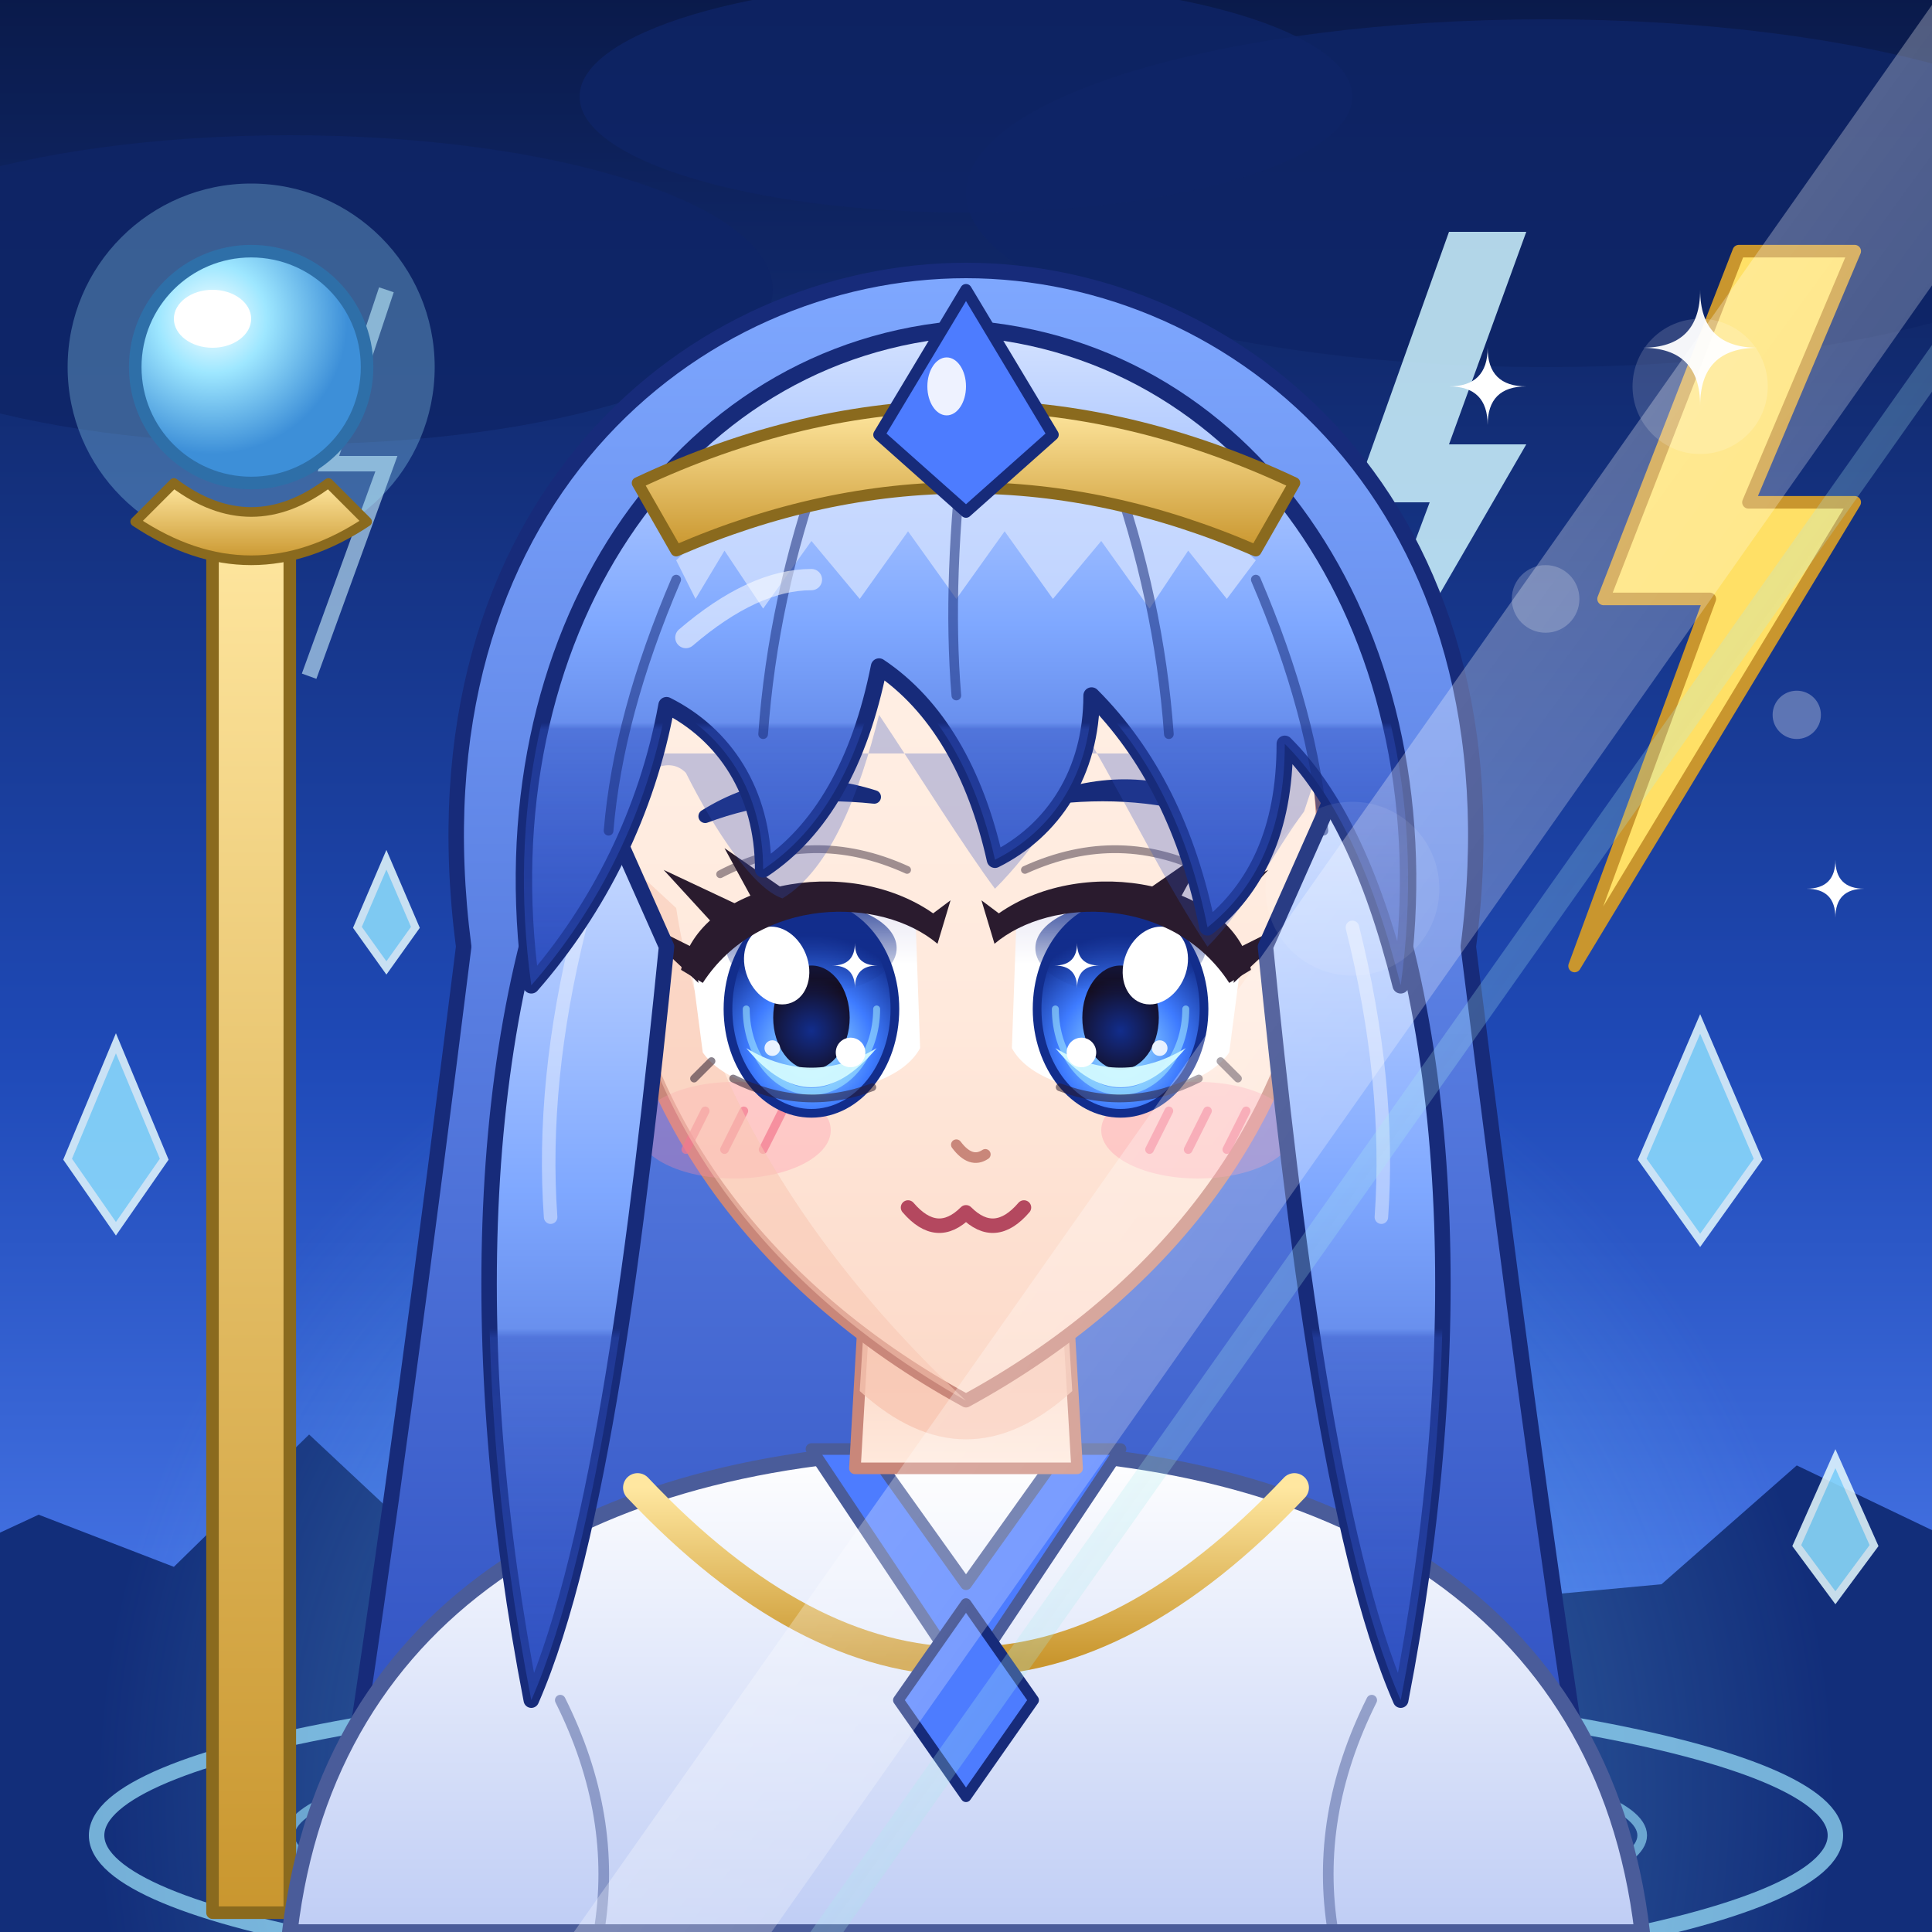
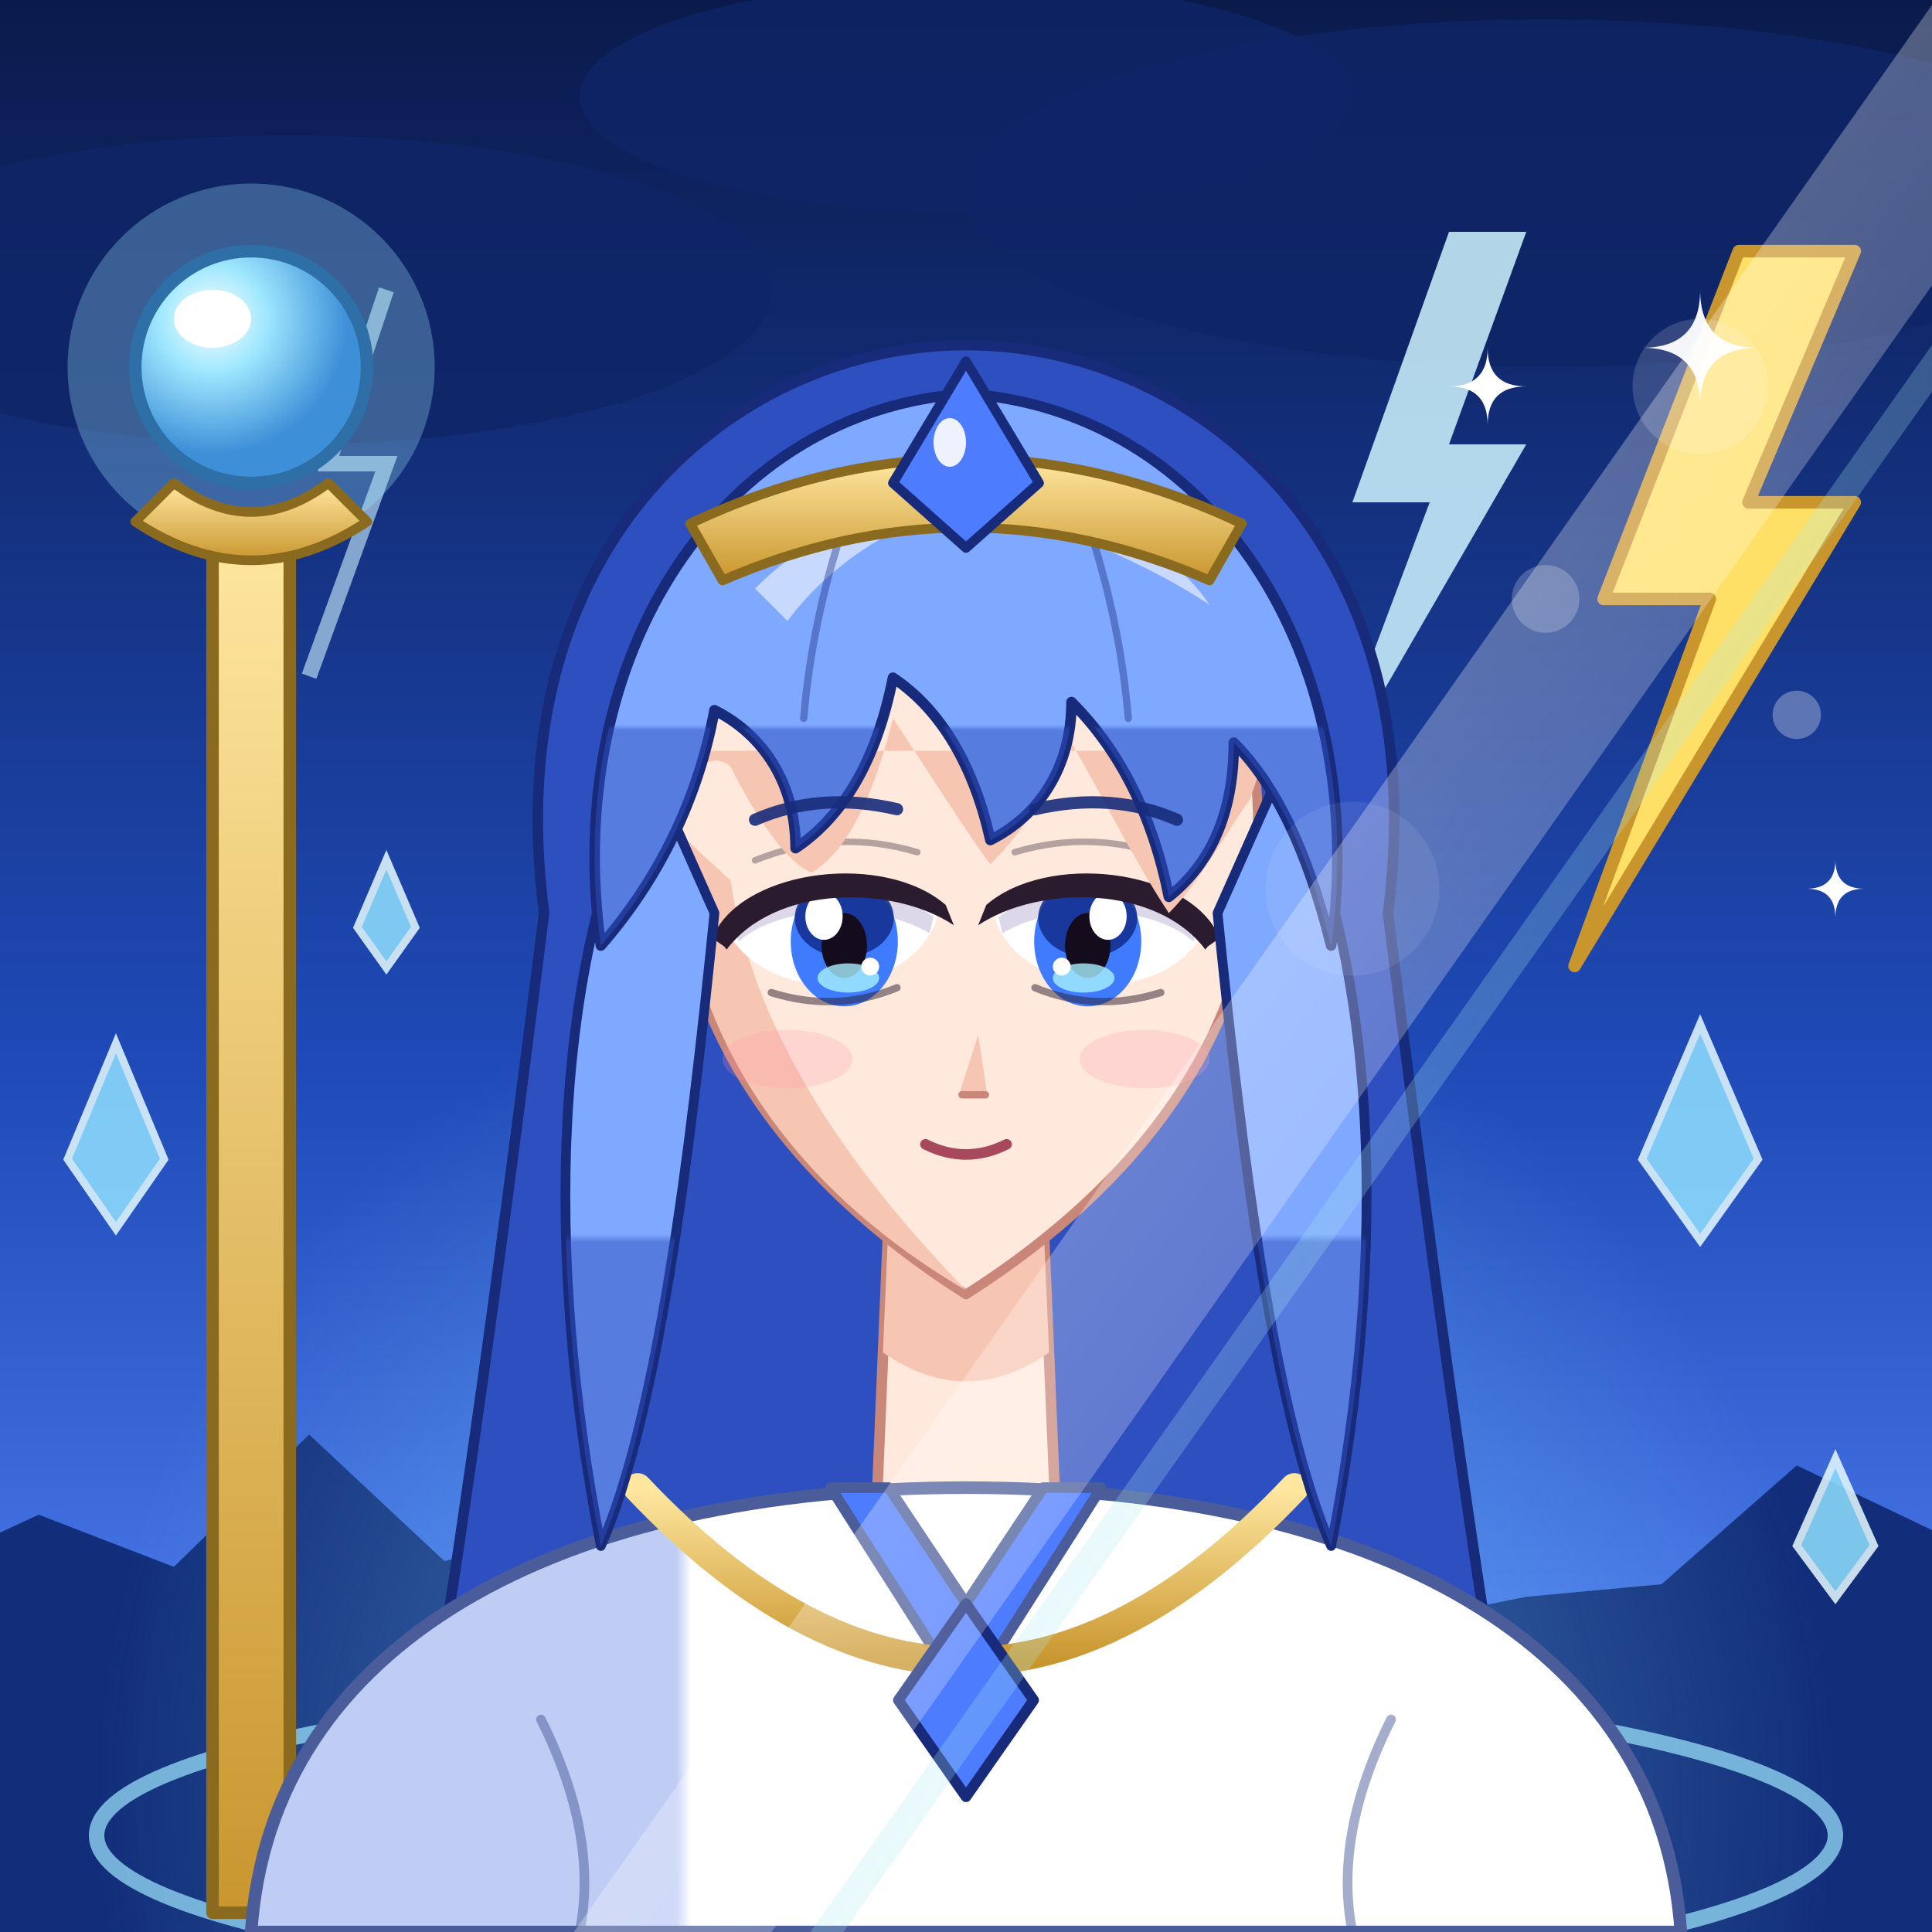
<svg xmlns="http://www.w3.org/2000/svg" viewBox="0 0 200 200" width="200" height="200">
  <defs>
    <linearGradient id="hair" x1="0" y1="0" x2="0" y2="1">
-       <stop offset="0" stop-color="#D4E2FF" />
-       <stop offset="0.45" stop-color="#7FA8FF" />
+       <stop offset="0" stop-color="#7FA8FF" />
+       <stop offset="1" stop-color="#7FA8FF" />
+     </linearGradient>
+     <linearGradient id="hairback" x1="0" y1="0" x2="0" y2="1">
+       <stop offset="0" stop-color="#2E4FC0" />
      <stop offset="1" stop-color="#2E4FC0" />
    </linearGradient>
-     <linearGradient id="hairback" x1="0" y1="0" x2="0" y2="1">
-       <stop offset="0" stop-color="#7FA8FF" />
-       <stop offset="1" stop-color="#2E4FC0" />
+     <linearGradient id="outfit" x1="0" y1="0" x2="1" y2="0">
+       <stop offset="0" stop-color="#BFCDF5" />
+       <stop offset="0.3" stop-color="#BFCDF5" />
+       <stop offset="0.31" stop-color="#FFFFFF" />
+       <stop offset="1" stop-color="#FFFFFF" />
    </linearGradient>
    <linearGradient id="cel" x1="0" y1="0" x2="0" y2="1">
      <stop offset="0" stop-color="#2E4FC0" stop-opacity="0" />
      <stop offset="0.6" stop-color="#2E4FC0" stop-opacity="0" />
-       <stop offset="0.61" stop-color="#2E4FC0" stop-opacity="0.4" />
-       <stop offset="1" stop-color="#2E4FC0" stop-opacity="0.55" />
+       <stop offset="0.61" stop-color="#2E4FC0" stop-opacity="0.5" />
+       <stop offset="1" stop-color="#2E4FC0" stop-opacity="0.5" />
    </linearGradient>
-     <linearGradient id="outfit" x1="0" y1="0" x2="0" y2="1">
-       <stop offset="0" stop-color="#FFFFFF" />
-       <stop offset="1" stop-color="#BFCDF5" />
-     </linearGradient>
-     <linearGradient id="skin" x1="0" y1="0" x2="0" y2="1">
-       <stop offset="0" stop-color="#FFF3EA" />
-       <stop offset="0.6" stop-color="#FFE9DC" />
-       <stop offset="1" stop-color="#FCD9C8" />
-     </linearGradient>
-     <linearGradient id="neck" x1="0" y1="0" x2="0" y2="1">
-       <stop offset="0" stop-color="#F7C6B2" />
-       <stop offset="1" stop-color="#FFE9DC" />
-     </linearGradient>
-     <linearGradient id="sclera" x1="0" y1="0" x2="0" y2="1">
-       <stop offset="0" stop-color="#E6E4F2" />
-       <stop offset="0.35" stop-color="#FFFFFF" />
-       <stop offset="1" stop-color="#FFFFFF" />
-     </linearGradient>
-     <radialGradient id="iris" gradientUnits="userSpaceOnUse" cx="84" cy="108" r="13" fx="84" fy="108">
-       <stop offset="0" stop-color="#A8F0FF" stop-opacity="1" />
-       <stop offset="0.55" stop-color="#3E7BFF" stop-opacity="1" />
-       <stop offset="1" stop-color="#122D8C" stop-opacity="1" />
-     </radialGradient>
-     <radialGradient id="pupil" gradientUnits="userSpaceOnUse" cx="84" cy="106" r="6" fx="84" fy="106">
-       <stop offset="0" stop-color="#122D8C" stop-opacity="1" />
-       <stop offset="1" stop-color="#140C1C" stop-opacity="1" />
-     </radialGradient>
-     <linearGradient id="lid" x1="0" y1="0" x2="0" y2="1">
-       <stop offset="0" stop-color="#122D8C" stop-opacity="0.8" />
-       <stop offset="1" stop-color="#122D8C" stop-opacity="0.0" />
-     </linearGradient>
-     <radialGradient id="blush" gradientUnits="userSpaceOnUse" cx="0" cy="0" r="1" fx="0" fy="0">
-       <stop offset="0" stop-color="#FF7D9C" stop-opacity="0.55" />
-       <stop offset="1" stop-color="#FF7D9C" stop-opacity="0" />
-     </radialGradient>
    <linearGradient id="gold" x1="0" y1="0" x2="0" y2="1">
      <stop offset="0" stop-color="#FFE7A0" />
      <stop offset="1" stop-color="#C9962E" />
    </linearGradient>
    <radialGradient id="orb" gradientUnits="userSpaceOnUse" cx="22" cy="33" r="14" fx="22" fy="33">
      <stop offset="0" stop-color="#FFFFFF" stop-opacity="1" />
      <stop offset="0.4" stop-color="#9EE7FF" stop-opacity="1" />
      <stop offset="1" stop-color="#3D8FD8" stop-opacity="1" />
    </radialGradient>
    <linearGradient id="bg" x1="0" y1="0" x2="0" y2="1">
      <stop offset="0" stop-color="#0A1A4A" />
      <stop offset="0.55" stop-color="#1F4AB8" />
      <stop offset="1" stop-color="#5C8CFF" />
    </linearGradient>
    <radialGradient id="arcane" gradientUnits="userSpaceOnUse" cx="100" cy="186" r="90" fx="100" fy="186">
      <stop offset="0" stop-color="#7FD8FF" stop-opacity="0.55" />
      <stop offset="1" stop-color="#7FD8FF" stop-opacity="0" />
    </radialGradient>
    <linearGradient id="beam" x1="0" y1="0" x2="1" y2="1">
      <stop offset="0" stop-color="#FFFFFF" stop-opacity="0" />
      <stop offset="0.4" stop-color="#FFFFFF" stop-opacity="0.32" />
      <stop offset="1" stop-color="#FFFFFF" stop-opacity="0" />
    </linearGradient>
    <linearGradient id="prism" x1="0" y1="0" x2="1" y2="1">
      <stop offset="0" stop-color="#FF9AD5" stop-opacity="0" />
      <stop offset="0.4" stop-color="#9AE7FF" stop-opacity="0.3" />
      <stop offset="1" stop-color="#FFF59A" stop-opacity="0" />
    </linearGradient>
  </defs>
  <rect x="0" y="0" width="200" height="200" fill="url(#bg)" />
  <ellipse cx="30" cy="30" rx="50" ry="16" fill="#0E2466" opacity="0.8" />
  <ellipse cx="160" cy="20" rx="60" ry="18" fill="#0E2466" opacity="0.8" />
  <ellipse cx="100" cy="10" rx="40" ry="12" fill="#0E2466" opacity="0.8" />
  <path d="M150,24 L140,52 L148,52 L136,84 L158,46 L150,46 L158,24 Z" fill="#CFF4FF" opacity="0.85" />
  <path d="M40,30 L34,48 L40,48 L32,70" stroke="#CFF4FF" stroke-width="1.6" fill="none" opacity="0.6" />
  <path d="M-10,210 L-10.0,163.3 L4.0,156.8 L18.0,162.2 L32.0,148.5 L46.0,161.6 L60.0,158.3 L74.0,157.8 L88.0,166.3 L102.0,167.2 L116.0,169.7 L130.0,169.8 L144.0,168.1 L158.0,165.3 L172.0,164.0 L186.0,151.7 L200.0,158.4 L210,210 Z" fill="#122E7A" />
  <circle cx="100" cy="186" r="90" fill="url(#arcane)" />
  <ellipse cx="100" cy="190" rx="90" ry="16" fill="none" stroke="#9EE7FF" stroke-width="1.6" opacity="0.7" />
  <ellipse cx="100" cy="190" rx="70" ry="11" fill="none" stroke="#9EE7FF" stroke-width="1" opacity="0.6" />
  <path d="M176,106 L182,120 L176,128.4 L170,120 Z" fill="#8FE0FF" stroke="#E6FBFF" stroke-width="0.8" opacity="0.85" />
  <path d="M12,108 L17,120 L12,127.2 L7,120 Z" fill="#8FE0FF" stroke="#E6FBFF" stroke-width="0.8" opacity="0.85" />
  <path d="M190,151 L194,160 L190,165.4 L186,160 Z" fill="#8FE0FF" stroke="#E6FBFF" stroke-width="0.8" opacity="0.85" />
  <path d="M40,89 L43,96 L40,100.2 L37,96 Z" fill="#8FE0FF" stroke="#E6FBFF" stroke-width="0.8" opacity="0.85" />
  <path d="M22,198 L22,54 L30,54 L30,198 Z" fill="url(#gold)" stroke="#8A6A1E" stroke-width="1.3" stroke-linejoin="round" stroke-linecap="round" />
  <circle cx="26" cy="38" r="19" fill="#9EE7FF" opacity="0.3" />
  <circle cx="26" cy="38" r="12" fill="url(#orb)" stroke="#2E6FA8" stroke-width="1.3" />
  <ellipse cx="22" cy="33" rx="4" ry="3" fill="#FFFFFF" />
  <path d="M14,54 Q26,62 38,54 L34,50 Q26,56 18,50 Z" fill="url(#gold)" stroke="#8A6A1E" stroke-width="1" stroke-linejoin="round" stroke-linecap="round" />
  <path d="M180,26 L166,62 L177,62 L163,100 L192,52 L181,52 L192,26 Z" fill="#FFE066" stroke="#C9962E" stroke-width="1.3" stroke-linejoin="round" stroke-linecap="round" />
  <path d="M154,36 Q154,40 158,40 Q154,40 154,44 Q154,40 150,40 Q154,40 154,36 Z" fill="#FFFFFF" opacity="1.0" />
  <path d="M190,89 Q190,92 193,92 Q190,92 190,95 Q190,92 187,92 Q190,92 190,89 Z" fill="#FFFFFF" opacity="1.0" />
-   <path d="M48,98 C42,52 72,28 100,28 C128,28 158,52 152,98 C156,130 160,160 164,186 L36,186 C40,160 44,130 48,98 Z" fill="url(#hairback)" stroke="#172B7A" stroke-width="1.6" stroke-linejoin="round" stroke-linecap="round" />
-   <path d="M30,200 C34,166 62,150 100,150 C138,150 166,166 170,200 Z" fill="url(#outfit)" stroke="#4A5C9A" stroke-width="1.6" stroke-linejoin="round" stroke-linecap="round" />
-   <path d="M58,176 Q64,188 62,200" fill="none" stroke="#4A5C9A" stroke-width="1.1" stroke-linecap="round" stroke-linejoin="round" opacity="0.5" />
-   <path d="M142,176 Q136,188 138,200" fill="none" stroke="#4A5C9A" stroke-width="1.1" stroke-linecap="round" stroke-linejoin="round" opacity="0.5" />
-   <path d="M84,150 L100,174 L116,150 L110,150 L100,164 L90,150 Z" fill="#4D7CFF" stroke="#4A5C9A" stroke-width="1.2" stroke-linejoin="round" stroke-linecap="round" />
+   <g transform="matrix(0.84 0 0 0.84 16 12.2)">
+     <path d="M48,98 C42,52 72,28 100,28 C128,28 158,52 152,98 C156,130 160,160 164,186 L36,186 C40,160 44,130 48,98 Z" fill="url(#hairback)" stroke="#172B7A" stroke-width="1.3" stroke-linejoin="round" stroke-linecap="round" />
+   </g>
+   <path d="M92,126 L108,126 L109.5,162 L90.5,162 Z" fill="#FFE9DC" stroke="#C9877A" stroke-width="1.1" stroke-linejoin="round" stroke-linecap="round" />
+   <path d="M92,126 L108,126 L108.6,140 Q100,146 91.4,140 Z" fill="#F7C6B2" />
+   <path d="M26,200 C28,170 58,154 100,154 C142,154 172,170 174,200 Z" fill="url(#outfit)" stroke="#4A5C9A" stroke-width="1.3" stroke-linejoin="round" stroke-linecap="round" />
+   <path d="M56,178 Q62,190 60,200" fill="none" stroke="#4A5C9A" stroke-width="1.0" stroke-linecap="round" stroke-linejoin="round" opacity="0.5" />
+   <path d="M144,178 Q138,190 140,200" fill="none" stroke="#4A5C9A" stroke-width="1.0" stroke-linecap="round" stroke-linejoin="round" opacity="0.5" />
+   <path d="M86,154 L100,176 L114,154 L108,154 L100,166 L92,154 Z" fill="#4D7CFF" stroke="#4A5C9A" stroke-width="1.1" stroke-linejoin="round" stroke-linecap="round" />
  <path d="M66,154 Q100,190 134,154" fill="none" stroke="url(#gold)" stroke-width="3" stroke-linecap="round" stroke-linejoin="round" />
  <path d="M93,176 L100,166 L107,176 L100,186 Z" fill="#4D7CFF" stroke="#172B7A" stroke-width="1.1" stroke-linejoin="round" stroke-linecap="round" />
-   <ellipse cx="62.5" cy="104" rx="5.5" ry="8" fill="#FBD4C3" stroke="#C9877A" stroke-width="1.2" />
-   <ellipse cx="137.5" cy="104" rx="5.5" ry="8" fill="#FBD4C3" stroke="#C9877A" stroke-width="1.2" />
-   <path d="M90,126 L110,126 L111.5,152 L88.5,152 Z" fill="url(#neck)" stroke="#C9877A" stroke-width="1.2" stroke-linejoin="round" stroke-linecap="round" />
-   <path d="M89.5,136 Q100,150 110.5,136 L111,144 Q100,154 89,144 Z" fill="#F7C6B2" opacity="0.8" />
-   <path d="M63,88 C63,58 80,44 100,44 C120,44 137,58 137,88 C137,113 122,133 100,145 C78,133 63,113 63,88 Z" fill="url(#skin)" stroke="#C9877A" stroke-width="1.4" stroke-linejoin="round" stroke-linecap="round" />
-   <ellipse cx="76" cy="117" rx="10" ry="5" fill="#FF8FA8" opacity="0.32" />
-   <path d="M71,119 L73,115" fill="none" stroke="#F2788F" stroke-width="0.9" stroke-linecap="round" stroke-linejoin="round" opacity="0.7" />
-   <path d="M75,119 L77,115" fill="none" stroke="#F2788F" stroke-width="0.9" stroke-linecap="round" stroke-linejoin="round" opacity="0.7" />
-   <path d="M79,119 L81,115" fill="none" stroke="#F2788F" stroke-width="0.9" stroke-linecap="round" stroke-linejoin="round" opacity="0.7" />
-   <ellipse cx="124" cy="117" rx="10" ry="5" fill="#FF8FA8" opacity="0.32" />
-   <path d="M119,119 L121,115" fill="none" stroke="#F2788F" stroke-width="0.9" stroke-linecap="round" stroke-linejoin="round" opacity="0.7" />
-   <path d="M123,119 L125,115" fill="none" stroke="#F2788F" stroke-width="0.9" stroke-linecap="round" stroke-linejoin="round" opacity="0.7" />
-   <path d="M127,119 L129,115" fill="none" stroke="#F2788F" stroke-width="0.9" stroke-linecap="round" stroke-linejoin="round" opacity="0.7" />
-   <path d="M63.5,88 C63.5,112 77,132 100,145 C86,132 73,114 70,94 Z" fill="#F7C6B2" opacity="0.55" />
-   <g transform="matrix(0.9 0 0 0.9 8.4 11.3)">
-     <path d="M70,97 C72,90 90,88 96,94 L96.5,108 C93,114.5 76,115 71.5,108.5 Z" fill="url(#sclera)" />
-     <ellipse cx="84" cy="103.5" rx="9.6" ry="12" fill="url(#iris)" stroke="#122D8C" stroke-width="1" />
-     <path d="M76.5,103.5 A7.5 9.5 0 0 0 91.5,103.5" fill="none" stroke="#A8F0FF" stroke-width="0.8" stroke-linecap="round" stroke-linejoin="round" opacity="0.55" />
-     <ellipse cx="84" cy="104.5" rx="4.4" ry="6" fill="url(#pupil)" />
-     <ellipse cx="84" cy="96.5" rx="9.8" ry="5.2" fill="url(#lid)" />
-     <path d="M76.5,108 Q84,117 91.5,108 Q84,112.5 76.5,108 Z" fill="#D2FAFF" opacity="0.95" />
-     <ellipse cx="80" cy="98.5" rx="3.6" ry="4.6" fill="#FFFFFF" transform="rotate(-22 80 98.5)" />
-     <circle cx="88.5" cy="108.5" r="1.7" fill="#FFFFFF" />
-     <circle cx="79.5" cy="108" r="0.9" fill="#FFFFFF" opacity="0.85" />
-     <path d="M89,95.9 Q89,98.5 91.6,98.5 Q89,98.5 89,101.1 Q89,98.5 86.4,98.5 Q89,98.5 89,95.9 Z" fill="#FFFFFF" opacity="1.0" />
-     <path d="M69,99 C71,89 88,85.5 98,92.5 L100,91 L98.5,96 C92,90.5 78,90.5 71.5,100.5 Z" fill="#2A1B2E" />
-     <path d="M70.5,96.5 L62.5,92.5 L71,100.5 Z" fill="#2A1B2E" />
-     <path d="M72.5,93.5 L67,87.5 L75.5,91.5 Z" fill="#2A1B2E" />
-     <path d="M77,90.5 L74,85 L80.5,89.5 Z" fill="#2A1B2E" />
-     <path d="M73.5,88 Q84,82.5 95,87.5" fill="none" stroke="#2A1B2E" stroke-width="0.9" stroke-linecap="round" stroke-linejoin="round" opacity="0.45" />
-     <path d="M75,111.5 Q83,115.5 91,112.5" fill="none" stroke="#2A1B2E" stroke-width="0.9" stroke-linecap="round" stroke-linejoin="round" opacity="0.55" />
-     <path d="M72.5,109.5 L70.5,111.5" fill="none" stroke="#2A1B2E" stroke-width="0.9" stroke-linecap="round" stroke-linejoin="round" opacity="0.55" />
+   <g transform="matrix(0.84 0 0 0.84 16 12.2)">
+     <ellipse cx="64" cy="104" rx="5" ry="7.5" fill="#FFE9DC" stroke="#C9877A" stroke-width="1.1" />
+     <ellipse cx="136" cy="104" rx="5" ry="7.5" fill="#FFE9DC" stroke="#C9877A" stroke-width="1.1" />
+     <path d="M64,88 C64,58 81,46 100,46 C119,46 136,58 136,88 C136,112 122,131 100,145 C78,131 64,112 64,88 Z" fill="#FFE9DC" stroke="#C9877A" stroke-width="1.2" stroke-linejoin="round" stroke-linecap="round" />
+     <path d="M64.5,88 C64.5,111 77,131 100,144.5 C87,131 74,114 71,94 Z" fill="#F7C6B2" />
+     <ellipse cx="78" cy="116" rx="8" ry="3.6" fill="#FF8FA8" opacity="0.22" />
+     <ellipse cx="122" cy="116" rx="8" ry="3.6" fill="#FF8FA8" opacity="0.22" />
+     <path d="M71,101 C75,94 90,92.5 96.5,98.5 C93.5,108 77,110 71,101 Z" fill="#FFFFFF" />
+     <path d="M71.5,100 C76,94.5 90,93.5 96,98.5 L95.5,100.5 C89,96.5 77,97 72,101.5 Z" fill="#DCD8EA" />
+     <ellipse cx="85" cy="101.5" rx="6.6" ry="8" fill="#3E7BFF" />
+     <ellipse cx="85" cy="98.6" rx="6.1" ry="4.8" fill="#122D8C" opacity="0.85" />
+     <ellipse cx="85" cy="102" rx="2.8" ry="4" fill="#140C1C" />
+     <ellipse cx="85.5" cy="106" rx="3.8" ry="1.8" fill="#A8F0FF" opacity="0.8" />
+     <ellipse cx="82.5" cy="98.4" rx="2.3" ry="2.9" fill="#FFFFFF" />
+     <circle cx="88.2" cy="104.6" r="1.1" fill="#FFFFFF" />
+     <path d="M69,100.5 C73,92.5 90,90.5 97.5,97 L98.5,99.5 C91,94.5 76.5,94.5 70.5,102.5 Z" fill="#2A1B2E" />
+     <path d="M69.5,100.5 L65.5,98.8 L70.6,102.4 Z" fill="#2A1B2E" />
+     <path d="M76,107.8 Q84,110.3 91.5,107.2" fill="none" stroke="#2A1B2E" stroke-width="0.9" stroke-linecap="round" stroke-linejoin="round" opacity="0.5" />
+     <path d="M74,91.5 Q84,87.5 94,90.5" fill="none" stroke="#2A1B2E" stroke-width="0.8" stroke-linecap="round" stroke-linejoin="round" opacity="0.35" />
+     <g transform="matrix(-1 0 0 1 200 0)">
+       <path d="M71,101 C75,94 90,92.5 96.5,98.5 C93.5,108 77,110 71,101 Z" fill="#FFFFFF" />
+       <path d="M71.5,100 C76,94.5 90,93.5 96,98.5 L95.5,100.5 C89,96.5 77,97 72,101.5 Z" fill="#DCD8EA" />
+       <ellipse cx="85" cy="101.5" rx="6.6" ry="8" fill="#3E7BFF" />
+       <ellipse cx="85" cy="98.6" rx="6.1" ry="4.8" fill="#122D8C" opacity="0.85" />
+       <ellipse cx="85" cy="102" rx="2.8" ry="4" fill="#140C1C" />
+       <ellipse cx="85.5" cy="106" rx="3.8" ry="1.8" fill="#A8F0FF" opacity="0.8" />
+       <ellipse cx="82.5" cy="98.4" rx="2.3" ry="2.9" fill="#FFFFFF" />
+       <circle cx="88.2" cy="104.6" r="1.1" fill="#FFFFFF" />
+       <path d="M69,100.5 C73,92.5 90,90.5 97.5,97 L98.5,99.5 C91,94.5 76.5,94.5 70.5,102.5 Z" fill="#2A1B2E" />
+       <path d="M69.5,100.5 L65.5,98.8 L70.6,102.4 Z" fill="#2A1B2E" />
+       <path d="M76,107.8 Q84,110.3 91.5,107.2" fill="none" stroke="#2A1B2E" stroke-width="0.9" stroke-linecap="round" stroke-linejoin="round" opacity="0.5" />
+       <path d="M74,91.5 Q84,87.5 94,90.5" fill="none" stroke="#2A1B2E" stroke-width="0.8" stroke-linecap="round" stroke-linejoin="round" opacity="0.35" />
+     </g>
+     <path d="M101.5,113 L99.2,120.2 L102.6,120.2 Z" fill="#F7C6B2" />
+     <path d="M99.5,120.4 L102.4,120.4" fill="none" stroke="#C9877A" stroke-width="0.9" stroke-linecap="round" stroke-linejoin="round" />
+     <path d="M95,126.5 Q100,129 105,126.5" fill="none" stroke="#A8485C" stroke-width="1.3" stroke-linecap="round" stroke-linejoin="round" />
+     <path d="M63,84 C66,80 69,78 71,80 C74,86 78,92 81,93 C86,90 89,82 91,74 C95,80 100,88 103,92 C107,88 111,82 113,77 C117,84 121,92 125,98 C129,94 132,88 135,84 L137,78 L63,78 Z" fill="#F7C6B2" />
+     <path d="M61,80 C49,104 48,140 55,176 C62,160 66,128 69,98 Z" fill="#7FA8FF" stroke="#172B7A" stroke-width="1.2" stroke-linejoin="round" stroke-linecap="round" />
+     <g transform="matrix(-1 0 0 1 200 0)">
+       <path d="M61,80 C49,104 48,140 55,176 C62,160 66,128 69,98 Z" fill="#7FA8FF" stroke="#172B7A" stroke-width="1.2" stroke-linejoin="round" stroke-linecap="round" />
+     </g>
+     <path d="M61,80 C49,104 48,140 55,176 C62,160 66,128 69,98 Z" fill="url(#cel)" />
+     <g transform="matrix(-1 0 0 1 200 0)">
+       <path d="M61,80 C49,104 48,140 55,176 C62,160 66,128 69,98 Z" fill="url(#cel)" />
+     </g>
+     <path d="M55,102 C50,66 70,36 100,34 C130,36 150,66 145,102 C142,90 138,82 133,77 C133,86 130,92 125,96 C123,86 119,78 113,72 C113,80 109,86 103,89 C101,80 97,73 91,69 C89,79 85,86 79,90 C79,82 75,76 69,73 C67,84 62,94 55,102 Z" fill="#7FA8FF" stroke="#172B7A" stroke-width="1.3" stroke-linejoin="round" stroke-linecap="round" />
+     <path d="M55,102 C50,66 70,36 100,34 C130,36 150,66 145,102 C142,90 138,82 133,77 C133,86 130,92 125,96 C123,86 119,78 113,72 C113,80 109,86 103,89 C101,80 97,73 91,69 C89,79 85,86 79,90 C79,82 75,76 69,73 C67,84 62,94 55,102 Z" fill="url(#cel)" />
+     <path d="M74,58 C82,50 92,47 100,47 C92,50 84,54 78,62 Z" fill="#D4E2FF" opacity="0.85" />
+     <path d="M110,48 C118,49 126,54 130,60 C124,56 117,53 110,50 Z" fill="#D4E2FF" opacity="0.85" />
+     <path d="M85,50 Q81,62 80,74" fill="none" stroke="#172B7A" stroke-width="0.9" stroke-linecap="round" stroke-linejoin="round" opacity="0.4" />
+     <path d="M115,50 Q119,62 120,74" fill="none" stroke="#172B7A" stroke-width="0.9" stroke-linecap="round" stroke-linejoin="round" opacity="0.4" />
+     <path d="M74,86.5 Q82,83 91.5,85.2" fill="none" stroke="#172B7A" stroke-width="1.5" stroke-linecap="round" stroke-linejoin="round" opacity="0.9" />
+     <g transform="matrix(-1 0 0 1 200 0)">
+       <path d="M74,86.5 Q82,83 91.5,85.2" fill="none" stroke="#172B7A" stroke-width="1.5" stroke-linecap="round" stroke-linejoin="round" opacity="0.9" />
+     </g>
+     <path d="M66,50 Q100,34 134,50 L130,57 Q100,44 70,57 Z" fill="url(#gold)" stroke="#8A6A1E" stroke-width="1.2" stroke-linejoin="round" stroke-linecap="round" />
+     <path d="M100,30 L109,45 L100,53 L91,45 Z" fill="#4D7CFF" stroke="#172B7A" stroke-width="1.2" stroke-linejoin="round" stroke-linecap="round" />
+     <ellipse cx="98" cy="40" rx="2" ry="3" fill="#FFFFFF" opacity="0.9" />
  </g>
-   <g transform="matrix(-1 0 0 1 200 0)">
-     <g transform="matrix(0.9 0 0 0.9 8.4 11.3)">
-       <path d="M70,97 C72,90 90,88 96,94 L96.5,108 C93,114.5 76,115 71.5,108.5 Z" fill="url(#sclera)" />
-       <ellipse cx="84" cy="103.5" rx="9.6" ry="12" fill="url(#iris)" stroke="#122D8C" stroke-width="1" />
-       <path d="M76.5,103.5 A7.5 9.5 0 0 0 91.5,103.5" fill="none" stroke="#A8F0FF" stroke-width="0.8" stroke-linecap="round" stroke-linejoin="round" opacity="0.55" />
-       <ellipse cx="84" cy="104.5" rx="4.4" ry="6" fill="url(#pupil)" />
-       <ellipse cx="84" cy="96.5" rx="9.8" ry="5.2" fill="url(#lid)" />
-       <path d="M76.5,108 Q84,117 91.5,108 Q84,112.5 76.5,108 Z" fill="#D2FAFF" opacity="0.95" />
-       <ellipse cx="80" cy="98.5" rx="3.6" ry="4.6" fill="#FFFFFF" transform="rotate(-22 80 98.5)" />
-       <circle cx="88.5" cy="108.5" r="1.7" fill="#FFFFFF" />
-       <circle cx="79.5" cy="108" r="0.9" fill="#FFFFFF" opacity="0.85" />
-       <path d="M89,95.9 Q89,98.5 91.6,98.5 Q89,98.5 89,101.1 Q89,98.5 86.4,98.5 Q89,98.5 89,95.9 Z" fill="#FFFFFF" opacity="1.0" />
-       <path d="M69,99 C71,89 88,85.5 98,92.5 L100,91 L98.5,96 C92,90.5 78,90.5 71.5,100.5 Z" fill="#2A1B2E" />
-       <path d="M70.5,96.5 L62.5,92.5 L71,100.5 Z" fill="#2A1B2E" />
-       <path d="M72.5,93.5 L67,87.5 L75.5,91.5 Z" fill="#2A1B2E" />
-       <path d="M77,90.5 L74,85 L80.5,89.5 Z" fill="#2A1B2E" />
-       <path d="M73.5,88 Q84,82.5 95,87.5" fill="none" stroke="#2A1B2E" stroke-width="0.9" stroke-linecap="round" stroke-linejoin="round" opacity="0.45" />
-       <path d="M75,111.5 Q83,115.5 91,112.5" fill="none" stroke="#2A1B2E" stroke-width="0.9" stroke-linecap="round" stroke-linejoin="round" opacity="0.55" />
-       <path d="M72.5,109.5 L70.5,111.5" fill="none" stroke="#2A1B2E" stroke-width="0.9" stroke-linecap="round" stroke-linejoin="round" opacity="0.55" />
-     </g>
-   </g>
-   <path d="M73,84.5 Q81,79.5 90.5,82.5 Q81,81.5 73,84.5 Z" fill="#172B7A" stroke="#172B7A" stroke-width="1.4" stroke-linejoin="round" stroke-linecap="round" />
-   <g transform="matrix(-1 0 0 1 200 0)">
-     <path d="M73,84.5 Q81,79.5 90.5,82.5 Q81,81.5 73,84.5 Z" fill="#172B7A" stroke="#172B7A" stroke-width="1.4" stroke-linejoin="round" stroke-linecap="round" />
-   </g>
-   <path d="M99,118.5 Q100.5,120.5 102,119.5" fill="none" stroke="#C9877A" stroke-width="1.1" stroke-linecap="round" stroke-linejoin="round" />
-   <path d="M94,125 Q97,128.5 100,125.5 Q103,128.5 106,125" fill="none" stroke="#B4485F" stroke-width="1.5" stroke-linecap="round" stroke-linejoin="round" />
-   <path d="M63,84 C66,80 69,78 71,80 C74,86 78,92 81,93 C86,90 89,82 91,74 C95,80 100,88 103,92 C107,88 111,82 113,77 C117,84 121,92 125,98 C129,94 132,88 135,84 L137,78 L63,78 Z" fill="#2E4FC0" opacity="0.28" />
-   <path d="M61,80 C49,104 48,140 55,176 C62,160 66,128 69,98 Z" fill="url(#hair)" stroke="#172B7A" stroke-width="1.6" stroke-linejoin="round" stroke-linecap="round" />
-   <g transform="matrix(-1 0 0 1 200 0)">
-     <path d="M61,80 C49,104 48,140 55,176 C62,160 66,128 69,98 Z" fill="url(#hair)" stroke="#172B7A" stroke-width="1.6" stroke-linejoin="round" stroke-linecap="round" />
-   </g>
-   <path d="M60,96 Q56,112 57,126" fill="none" stroke="#FFFFFF" stroke-width="1.4" stroke-linecap="round" stroke-linejoin="round" opacity="0.4" />
-   <path d="M140,96 Q144,112 143,126" fill="none" stroke="#FFFFFF" stroke-width="1.4" stroke-linecap="round" stroke-linejoin="round" opacity="0.4" />
-   <path d="M55,102 C50,66 70,36 100,34 C130,36 150,66 145,102 C142,90 138,82 133,77 C133,86 130,92 125,96 C123,86 119,78 113,72 C113,80 109,86 103,89 C101,80 97,73 91,69 C89,79 85,86 79,90 C79,82 75,76 69,73 C67,84 62,94 55,102 Z" fill="url(#hair)" stroke="#172B7A" stroke-width="1.7" stroke-linejoin="round" stroke-linecap="round" />
-   <path d="M55,102 C50,66 70,36 100,34 C130,36 150,66 145,102 C142,90 138,82 133,77 C133,86 130,92 125,96 C123,86 119,78 113,72 C113,80 109,86 103,89 C101,80 97,73 91,69 C89,79 85,86 79,90 C79,82 75,76 69,73 C67,84 62,94 55,102 Z" fill="url(#cel)" />
-   <path d="M61,80 C49,104 48,140 55,176 C62,160 66,128 69,98 Z" fill="url(#cel)" />
-   <g transform="matrix(-1 0 0 1 200 0)">
-     <path d="M61,80 C49,104 48,140 55,176 C62,160 66,128 69,98 Z" fill="url(#cel)" />
-   </g>
-   <path d="M70,58 C80,48 120,48 130,58 L127,62 L123,57 L119,63 L114,56 L109,62 L104,55 L99,62 L94,55 L89,62 L84,56 L79,63 L75,57 L72,62 Z" fill="#D4E2FF" opacity="0.75" />
-   <path d="M85,48 Q80,62 79,76" fill="none" stroke="#172B7A" stroke-width="1.0" stroke-linecap="round" stroke-linejoin="round" opacity="0.55" />
-   <path d="M100,44 Q98,60 99,72" fill="none" stroke="#172B7A" stroke-width="1.0" stroke-linecap="round" stroke-linejoin="round" opacity="0.55" />
-   <path d="M115,48 Q120,62 121,76" fill="none" stroke="#172B7A" stroke-width="1.0" stroke-linecap="round" stroke-linejoin="round" opacity="0.55" />
-   <path d="M70,60 Q64,74 63,86" fill="none" stroke="#172B7A" stroke-width="1.0" stroke-linecap="round" stroke-linejoin="round" opacity="0.55" />
-   <path d="M130,60 Q136,74 137,86" fill="none" stroke="#172B7A" stroke-width="1.0" stroke-linecap="round" stroke-linejoin="round" opacity="0.55" />
-   <path d="M71,66 Q78,60 84,60" fill="none" stroke="#FFFFFF" stroke-width="2.2" stroke-linecap="round" stroke-linejoin="round" opacity="0.55" />
-   <path d="M66,50 Q100,34 134,50 L130,57 Q100,44 70,57 Z" fill="url(#gold)" stroke="#8A6A1E" stroke-width="1.2" stroke-linejoin="round" stroke-linecap="round" />
-   <path d="M100,30 L109,45 L100,53 L91,45 Z" fill="#4D7CFF" stroke="#172B7A" stroke-width="1.2" stroke-linejoin="round" stroke-linecap="round" />
-   <ellipse cx="98" cy="40" rx="2" ry="3" fill="#FFFFFF" opacity="0.9" />
  <path d="M206.0,-8.0 L218.0,4.0 L70.0,214.0 L58.0,202.0 Z" fill="url(#beam)" />
  <path d="M221.0,6.0 L223.0,8.0 L76.0,216.0 L74.0,214.0 Z" fill="url(#prism)" />
  <circle cx="176.0" cy="40.0" r="7" fill="#FFFFFF" opacity="0.16" />
  <circle cx="160.0" cy="62.0" r="3.5" fill="#FFFFFF" opacity="0.22" />
  <circle cx="140.0" cy="92.0" r="9" fill="#FFFFFF" opacity="0.08" />
  <circle cx="186.0" cy="74.0" r="2.5" fill="#FFFFFF" opacity="0.3" />
  <path d="M176.0,30.0 Q176.0,36.0 182.0,36.0 Q176.0,36.0 176.0,42.0 Q176.0,36.0 170.0,36.0 Q176.0,36.0 176.0,30.0 Z" fill="#FFFFFF" opacity="0.95" />
</svg>
